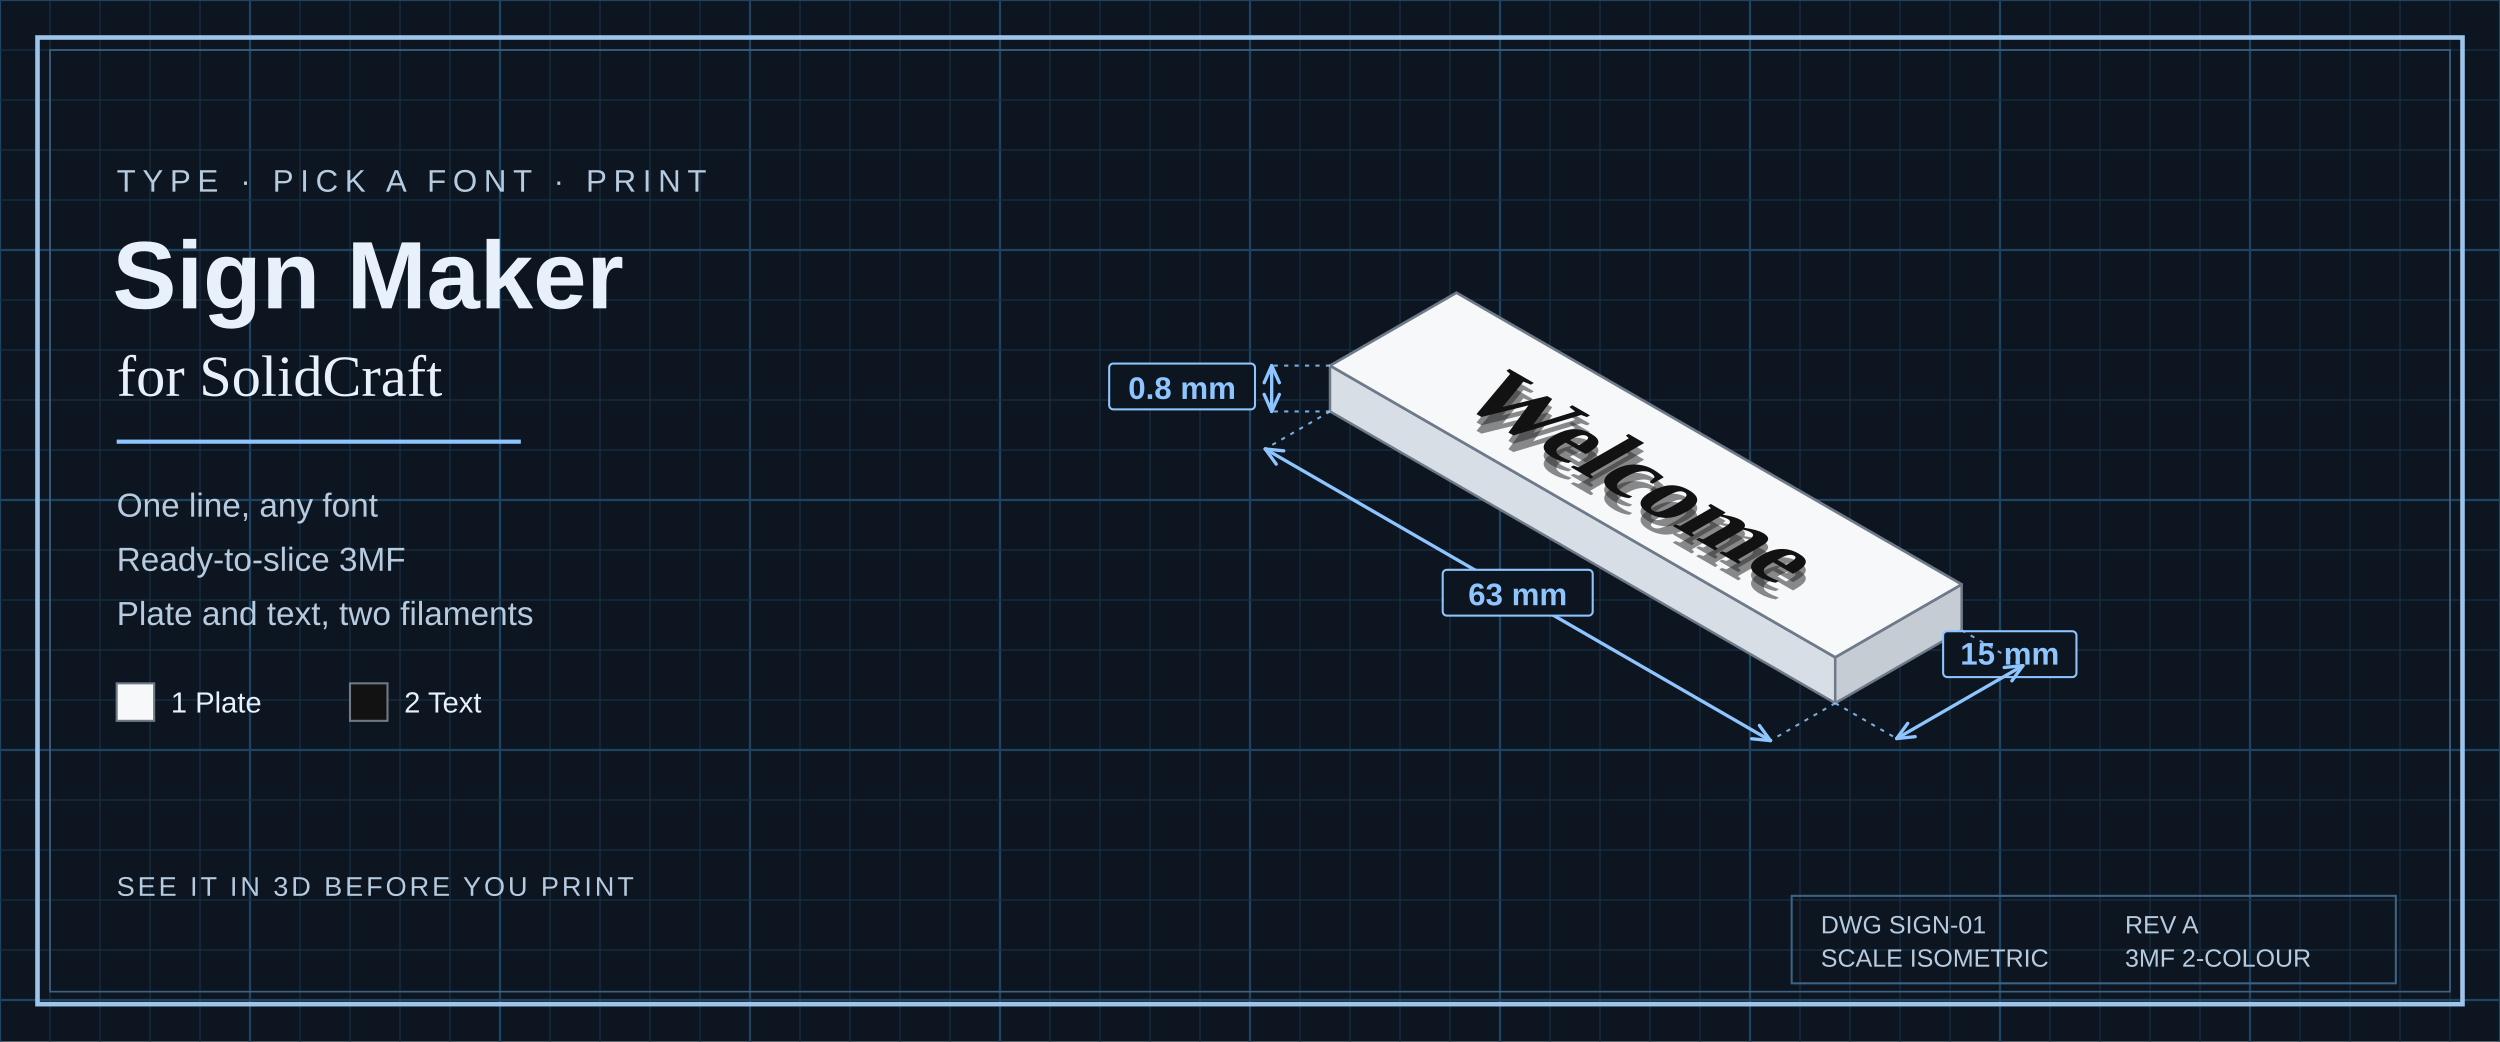
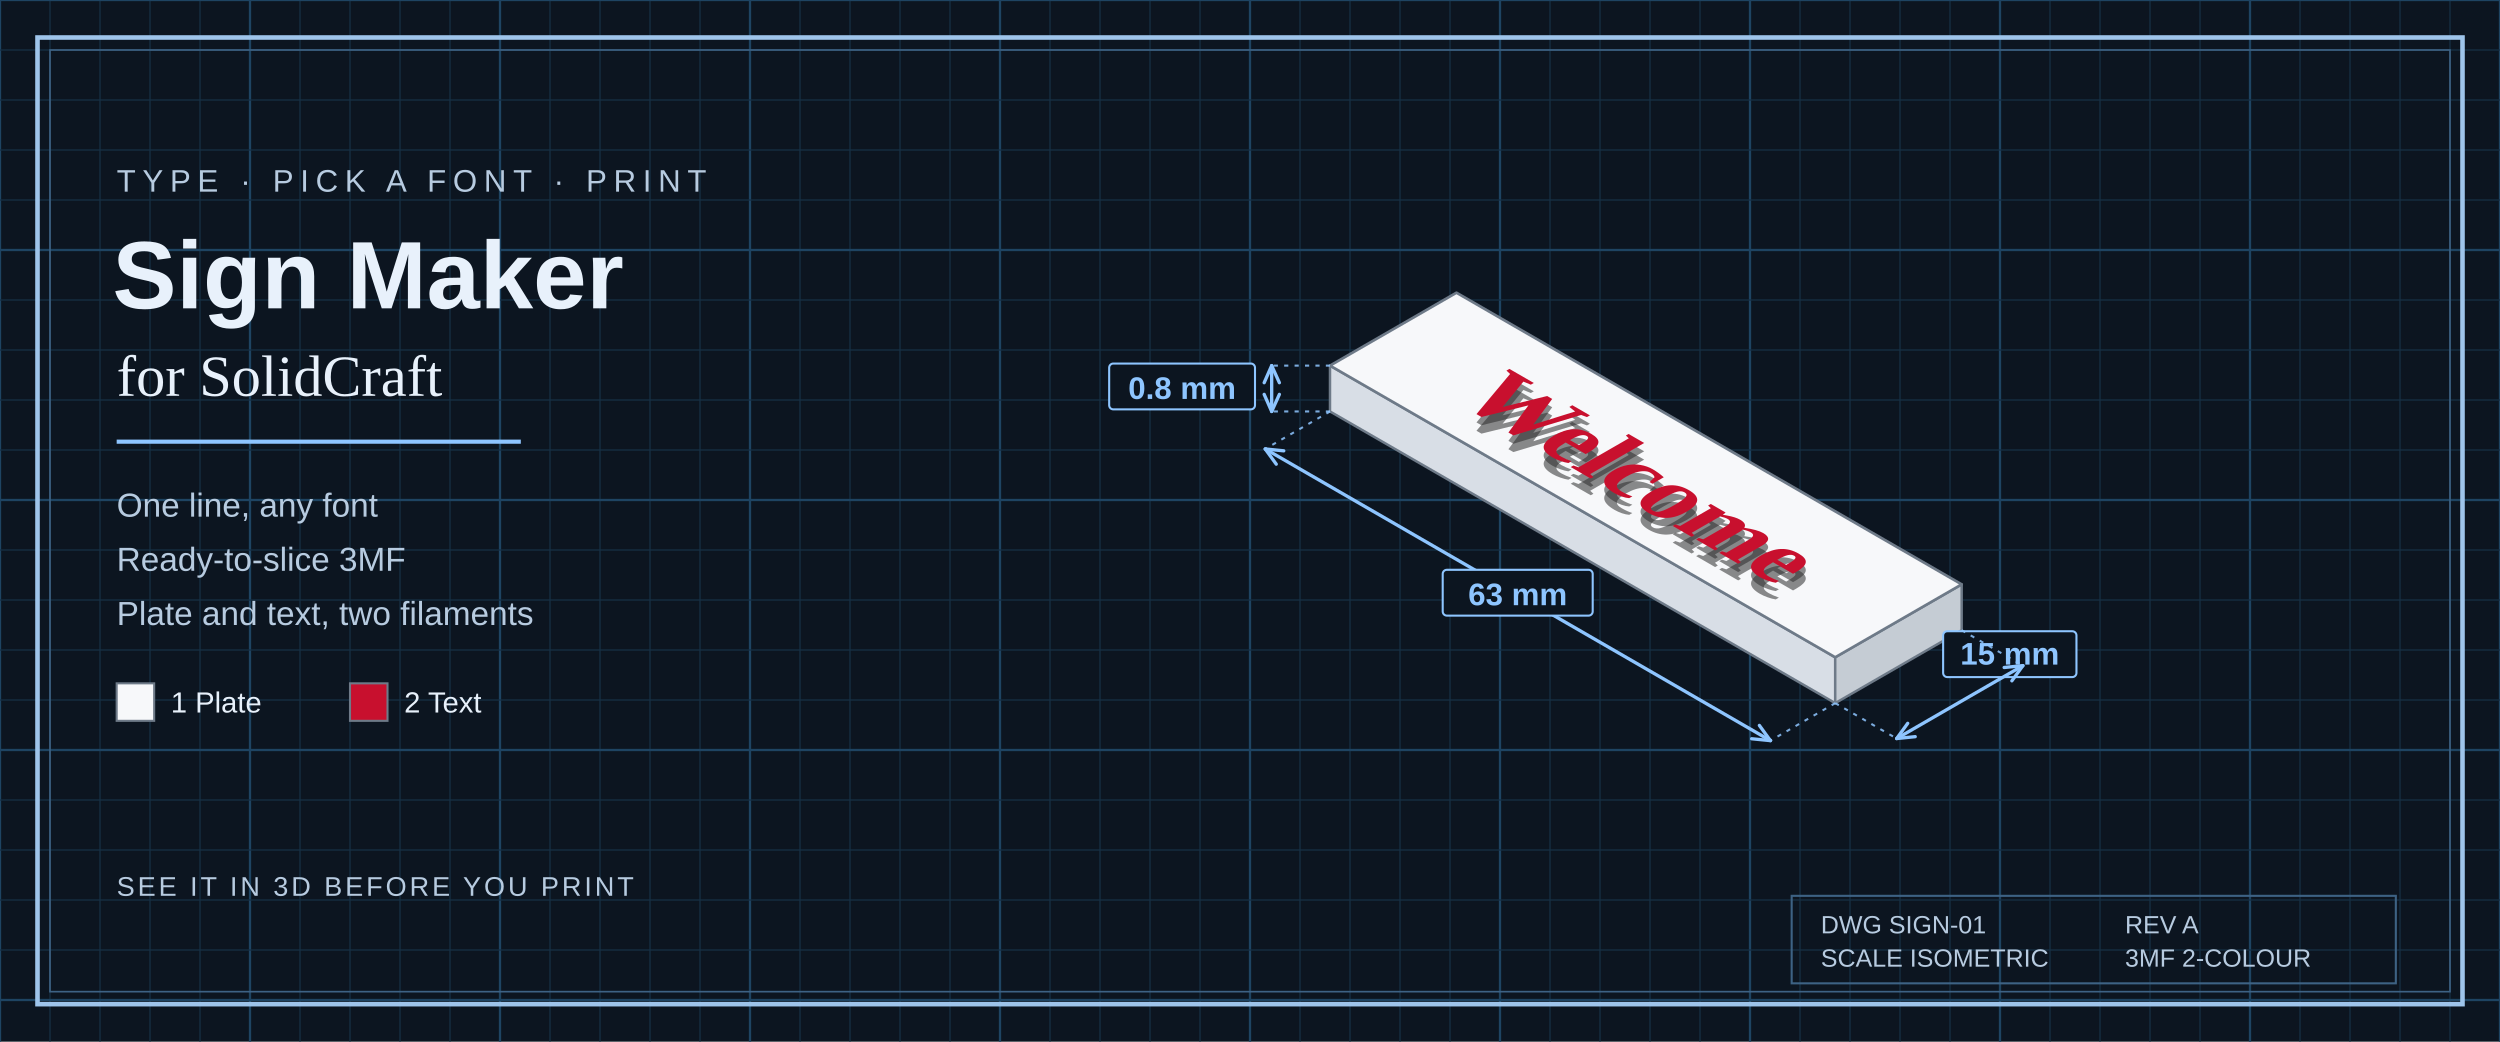
<svg xmlns="http://www.w3.org/2000/svg" viewBox="0 0 1200 500" width="1200" height="500" role="img" aria-label="Illustration: Sign Maker for SolidCraft, an isometric two-colour sign reading Welcome">
  <rect width="1200" height="500" fill="#0c1520" />
  <line x1="0" y1="0" x2="0" y2="500" stroke="#1e4462" stroke-width="1.1" />
  <line x1="24" y1="0" x2="24" y2="500" stroke="#163044" stroke-width="0.6" />
  <line x1="48" y1="0" x2="48" y2="500" stroke="#163044" stroke-width="0.6" />
  <line x1="72" y1="0" x2="72" y2="500" stroke="#163044" stroke-width="0.6" />
  <line x1="96" y1="0" x2="96" y2="500" stroke="#163044" stroke-width="0.6" />
  <line x1="120" y1="0" x2="120" y2="500" stroke="#1e4462" stroke-width="1.1" />
  <line x1="144" y1="0" x2="144" y2="500" stroke="#163044" stroke-width="0.6" />
  <line x1="168" y1="0" x2="168" y2="500" stroke="#163044" stroke-width="0.6" />
  <line x1="192" y1="0" x2="192" y2="500" stroke="#163044" stroke-width="0.6" />
  <line x1="216" y1="0" x2="216" y2="500" stroke="#163044" stroke-width="0.6" />
  <line x1="240" y1="0" x2="240" y2="500" stroke="#1e4462" stroke-width="1.1" />
  <line x1="264" y1="0" x2="264" y2="500" stroke="#163044" stroke-width="0.6" />
  <line x1="288" y1="0" x2="288" y2="500" stroke="#163044" stroke-width="0.6" />
  <line x1="312" y1="0" x2="312" y2="500" stroke="#163044" stroke-width="0.6" />
  <line x1="336" y1="0" x2="336" y2="500" stroke="#163044" stroke-width="0.6" />
  <line x1="360" y1="0" x2="360" y2="500" stroke="#1e4462" stroke-width="1.1" />
  <line x1="384" y1="0" x2="384" y2="500" stroke="#163044" stroke-width="0.6" />
  <line x1="408" y1="0" x2="408" y2="500" stroke="#163044" stroke-width="0.6" />
  <line x1="432" y1="0" x2="432" y2="500" stroke="#163044" stroke-width="0.6" />
  <line x1="456" y1="0" x2="456" y2="500" stroke="#163044" stroke-width="0.6" />
  <line x1="480" y1="0" x2="480" y2="500" stroke="#1e4462" stroke-width="1.1" />
  <line x1="504" y1="0" x2="504" y2="500" stroke="#163044" stroke-width="0.6" />
  <line x1="528" y1="0" x2="528" y2="500" stroke="#163044" stroke-width="0.6" />
  <line x1="552" y1="0" x2="552" y2="500" stroke="#163044" stroke-width="0.6" />
  <line x1="576" y1="0" x2="576" y2="500" stroke="#163044" stroke-width="0.6" />
  <line x1="600" y1="0" x2="600" y2="500" stroke="#1e4462" stroke-width="1.1" />
  <line x1="624" y1="0" x2="624" y2="500" stroke="#163044" stroke-width="0.6" />
  <line x1="648" y1="0" x2="648" y2="500" stroke="#163044" stroke-width="0.6" />
  <line x1="672" y1="0" x2="672" y2="500" stroke="#163044" stroke-width="0.6" />
  <line x1="696" y1="0" x2="696" y2="500" stroke="#163044" stroke-width="0.6" />
  <line x1="720" y1="0" x2="720" y2="500" stroke="#1e4462" stroke-width="1.1" />
  <line x1="744" y1="0" x2="744" y2="500" stroke="#163044" stroke-width="0.6" />
  <line x1="768" y1="0" x2="768" y2="500" stroke="#163044" stroke-width="0.6" />
  <line x1="792" y1="0" x2="792" y2="500" stroke="#163044" stroke-width="0.6" />
  <line x1="816" y1="0" x2="816" y2="500" stroke="#163044" stroke-width="0.6" />
  <line x1="840" y1="0" x2="840" y2="500" stroke="#1e4462" stroke-width="1.1" />
  <line x1="864" y1="0" x2="864" y2="500" stroke="#163044" stroke-width="0.6" />
  <line x1="888" y1="0" x2="888" y2="500" stroke="#163044" stroke-width="0.6" />
  <line x1="912" y1="0" x2="912" y2="500" stroke="#163044" stroke-width="0.6" />
  <line x1="936" y1="0" x2="936" y2="500" stroke="#163044" stroke-width="0.6" />
  <line x1="960" y1="0" x2="960" y2="500" stroke="#1e4462" stroke-width="1.1" />
  <line x1="984" y1="0" x2="984" y2="500" stroke="#163044" stroke-width="0.6" />
  <line x1="1008" y1="0" x2="1008" y2="500" stroke="#163044" stroke-width="0.6" />
  <line x1="1032" y1="0" x2="1032" y2="500" stroke="#163044" stroke-width="0.6" />
  <line x1="1056" y1="0" x2="1056" y2="500" stroke="#163044" stroke-width="0.6" />
  <line x1="1080" y1="0" x2="1080" y2="500" stroke="#1e4462" stroke-width="1.1" />
  <line x1="1104" y1="0" x2="1104" y2="500" stroke="#163044" stroke-width="0.6" />
  <line x1="1128" y1="0" x2="1128" y2="500" stroke="#163044" stroke-width="0.6" />
  <line x1="1152" y1="0" x2="1152" y2="500" stroke="#163044" stroke-width="0.6" />
  <line x1="1176" y1="0" x2="1176" y2="500" stroke="#163044" stroke-width="0.6" />
  <line x1="1200" y1="0" x2="1200" y2="500" stroke="#1e4462" stroke-width="1.1" />
  <line x1="0" y1="0" x2="1200" y2="0" stroke="#1e4462" stroke-width="1.1" />
  <line x1="0" y1="24" x2="1200" y2="24" stroke="#163044" stroke-width="0.6" />
  <line x1="0" y1="48" x2="1200" y2="48" stroke="#163044" stroke-width="0.6" />
  <line x1="0" y1="72" x2="1200" y2="72" stroke="#163044" stroke-width="0.6" />
  <line x1="0" y1="96" x2="1200" y2="96" stroke="#163044" stroke-width="0.6" />
  <line x1="0" y1="120" x2="1200" y2="120" stroke="#1e4462" stroke-width="1.1" />
  <line x1="0" y1="144" x2="1200" y2="144" stroke="#163044" stroke-width="0.6" />
  <line x1="0" y1="168" x2="1200" y2="168" stroke="#163044" stroke-width="0.6" />
  <line x1="0" y1="192" x2="1200" y2="192" stroke="#163044" stroke-width="0.6" />
  <line x1="0" y1="216" x2="1200" y2="216" stroke="#163044" stroke-width="0.6" />
  <line x1="0" y1="240" x2="1200" y2="240" stroke="#1e4462" stroke-width="1.1" />
  <line x1="0" y1="264" x2="1200" y2="264" stroke="#163044" stroke-width="0.6" />
  <line x1="0" y1="288" x2="1200" y2="288" stroke="#163044" stroke-width="0.6" />
  <line x1="0" y1="312" x2="1200" y2="312" stroke="#163044" stroke-width="0.6" />
  <line x1="0" y1="336" x2="1200" y2="336" stroke="#163044" stroke-width="0.6" />
  <line x1="0" y1="360" x2="1200" y2="360" stroke="#1e4462" stroke-width="1.1" />
  <line x1="0" y1="384" x2="1200" y2="384" stroke="#163044" stroke-width="0.6" />
  <line x1="0" y1="408" x2="1200" y2="408" stroke="#163044" stroke-width="0.6" />
  <line x1="0" y1="432" x2="1200" y2="432" stroke="#163044" stroke-width="0.6" />
  <line x1="0" y1="456" x2="1200" y2="456" stroke="#163044" stroke-width="0.6" />
  <line x1="0" y1="480" x2="1200" y2="480" stroke="#1e4462" stroke-width="1.1" />
  <rect x="18" y="18" width="1164" height="464" fill="none" stroke="#9ec4ea" stroke-width="2.2" />
  <rect x="24" y="24" width="1152" height="452" fill="none" stroke="#3d6284" stroke-width="0.8" />
  <text x="56" y="92" fill="#b7cbe0" font-family="Segoe UI, Liberation Sans, DejaVu Sans, sans-serif" font-size="15" letter-spacing="3.2">TYPE  ·  PICK A FONT  ·  PRINT</text>
  <text x="54" y="148" fill="#e8f1fb" font-family="Segoe UI, Liberation Sans, DejaVu Sans, sans-serif" font-size="46" font-weight="700">Sign Maker</text>
  <text x="56" y="190" fill="#e8f1fb" font-family="Georgia, Liberation Serif, Times New Roman, serif" font-size="28">for SolidCraft</text>
  <line x1="56" y1="212" x2="250" y2="212" stroke="#8ec5ff" stroke-width="2" />
  <text x="56" y="248" fill="#b7cbe0" font-family="Segoe UI, Liberation Sans, DejaVu Sans, sans-serif" font-size="16">One line, any font</text>
  <text x="56" y="274" fill="#b7cbe0" font-family="Segoe UI, Liberation Sans, DejaVu Sans, sans-serif" font-size="16">Ready-to-slice 3MF</text>
  <text x="56" y="300" fill="#b7cbe0" font-family="Segoe UI, Liberation Sans, DejaVu Sans, sans-serif" font-size="16">Plate and text, two filaments</text>
  <rect x="56" y="328" width="18" height="18" fill="#f7f8fa" stroke="#6e7a88" />
  <text x="82" y="342" fill="#e8f1fb" font-family="Segoe UI, Liberation Sans, DejaVu Sans, sans-serif" font-size="14">1  Plate</text>
-   <rect x="168" y="328" width="18" height="18" fill="#121212" stroke="#6e7a88" />
+   <rect x="168" y="328" width="18" height="18" fill="#c8102e" stroke="#6e7a88" />
  <text x="194" y="342" fill="#e8f1fb" font-family="Segoe UI, Liberation Sans, DejaVu Sans, sans-serif" font-size="14">2  Text</text>
  <text x="56" y="430" fill="#b7cbe0" font-family="Segoe UI, Liberation Sans, DejaVu Sans, sans-serif" font-size="13" letter-spacing="1.4">SEE IT IN 3D BEFORE YOU PRINT</text>
  <polygon points="638.4,197.5 880.9,337.5 880.9,315.5 638.4,175.5" fill="#d8dee6" stroke="#6e7a88" stroke-width="1.2" stroke-linejoin="round" />
  <polygon points="941.6,302.5 880.9,337.5 880.9,315.5 941.6,280.5" fill="#c5ccd4" stroke="#6e7a88" stroke-width="1.2" stroke-linejoin="round" />
  <polygon points="699.1,140.5 941.6,280.5 880.9,315.5 638.4,175.5" fill="#f7f8fa" stroke="#6e7a88" stroke-width="1.3" stroke-linejoin="round" />
  <g transform="translate(790.0,228.0)">
    <g transform="translate(0,8)" opacity="0.55">
      <text transform="matrix(0.866,0.5,-0.8663,0.4995,0,0) translate(0,17)" text-anchor="middle" font-family="Georgia, 'Liberation Serif', 'Times New Roman', serif" font-size="46" font-weight="700" fill="#2c2c2c">Welcome</text>
    </g>
    <g transform="translate(0,4)" opacity="0.55">
      <text transform="matrix(0.866,0.5,-0.8663,0.4995,0,0) translate(0,17)" text-anchor="middle" font-family="Georgia, 'Liberation Serif', 'Times New Roman', serif" font-size="46" font-weight="700" fill="#2c2c2c">Welcome</text>
    </g>
    <g transform="translate(0,0)">
-       <text transform="matrix(0.866,0.5,-0.8663,0.4995,0,0) translate(0,17)" text-anchor="middle" font-family="Georgia, 'Liberation Serif', 'Times New Roman', serif" font-size="46" font-weight="700" fill="#121212">Welcome</text>
+       <text transform="matrix(0.866,0.5,-0.8663,0.4995,0,0) translate(0,17)" text-anchor="middle" font-family="Georgia, 'Liberation Serif', 'Times New Roman', serif" font-size="46" font-weight="700" fill="#c8102e">Welcome</text>
    </g>
  </g>
  <line x1="638.4" y1="197.5" x2="607.3" y2="215.5" stroke="#8ec5ff" stroke-width="1" stroke-dasharray="2 3" opacity="0.85" />
  <line x1="880.9" y1="337.5" x2="849.8" y2="355.5" stroke="#8ec5ff" stroke-width="1" stroke-dasharray="2 3" opacity="0.85" />
  <line x1="607.3" y1="215.5" x2="849.8" y2="355.5" stroke="#8ec5ff" stroke-width="1.6" />
  <line x1="607.3" y1="215.5" x2="612.6" y2="222.8" stroke="#8ec5ff" stroke-width="1.6" stroke-linecap="round" />
  <line x1="607.3" y1="215.5" x2="616.2" y2="216.4" stroke="#8ec5ff" stroke-width="1.6" stroke-linecap="round" />
  <line x1="849.8" y1="355.5" x2="844.5" y2="348.2" stroke="#8ec5ff" stroke-width="1.6" stroke-linecap="round" />
  <line x1="849.8" y1="355.5" x2="840.8" y2="354.6" stroke="#8ec5ff" stroke-width="1.6" stroke-linecap="round" />
  <g font-family="Segoe UI, Liberation Sans, DejaVu Sans, sans-serif" font-size="15" font-weight="700" fill="#8ec5ff">
    <rect x="692.5" y="273.5" width="72" height="22" rx="2" fill="#0c1520" stroke="#8ec5ff" stroke-width="1" />
    <text x="728.5" y="290.5" text-anchor="middle">63 mm</text>
    <rect x="932.7" y="303.0" width="64" height="22" rx="2" fill="#0c1520" stroke="#8ec5ff" stroke-width="1" />
    <text x="964.7" y="319.0" text-anchor="middle">15 mm</text>
    <rect x="532.4" y="174.5" width="70" height="22" rx="2" fill="#0c1520" stroke="#8ec5ff" stroke-width="1" />
    <text x="567.4" y="191.5" text-anchor="middle">0.8 mm</text>
  </g>
  <line x1="638.4" y1="197.5" x2="610.4" y2="197.5" stroke="#8ec5ff" stroke-width="1" stroke-dasharray="2 3" opacity="0.85" />
  <line x1="638.4" y1="175.5" x2="610.4" y2="175.5" stroke="#8ec5ff" stroke-width="1" stroke-dasharray="2 3" opacity="0.85" />
  <line x1="610.4" y1="197.5" x2="610.4" y2="175.5" stroke="#8ec5ff" stroke-width="1.6" />
  <line x1="610.4" y1="197.5" x2="614.1" y2="189.3" stroke="#8ec5ff" stroke-width="1.6" stroke-linecap="round" />
  <line x1="610.4" y1="197.5" x2="606.8" y2="189.3" stroke="#8ec5ff" stroke-width="1.6" stroke-linecap="round" />
  <line x1="610.4" y1="175.5" x2="606.8" y2="183.7" stroke="#8ec5ff" stroke-width="1.6" stroke-linecap="round" />
  <line x1="610.4" y1="175.5" x2="614.1" y2="183.7" stroke="#8ec5ff" stroke-width="1.6" stroke-linecap="round" />
  <line x1="941.6" y1="302.5" x2="971.0" y2="319.5" stroke="#8ec5ff" stroke-width="1" stroke-dasharray="2 3" opacity="0.85" />
  <line x1="880.9" y1="337.5" x2="910.4" y2="354.5" stroke="#8ec5ff" stroke-width="1" stroke-dasharray="2 3" opacity="0.85" />
  <line x1="971.0" y1="319.5" x2="910.4" y2="354.5" stroke="#8ec5ff" stroke-width="1.6" />
  <line x1="971.0" y1="319.5" x2="962.0" y2="320.4" stroke="#8ec5ff" stroke-width="1.6" stroke-linecap="round" />
  <line x1="971.0" y1="319.5" x2="965.7" y2="326.8" stroke="#8ec5ff" stroke-width="1.6" stroke-linecap="round" />
  <line x1="910.4" y1="354.5" x2="919.3" y2="353.6" stroke="#8ec5ff" stroke-width="1.6" stroke-linecap="round" />
  <line x1="910.4" y1="354.5" x2="915.7" y2="347.2" stroke="#8ec5ff" stroke-width="1.6" stroke-linecap="round" />
  <g font-family="Segoe UI, Liberation Sans, DejaVu Sans, sans-serif" font-size="12" fill="#b7cbe0">
    <rect x="860" y="430" width="290" height="42" fill="none" stroke="#3d6284" />
    <text x="874" y="448">DWG  SIGN-01</text>
    <text x="874" y="464">SCALE  ISOMETRIC</text>
    <text x="1020" y="448">REV  A</text>
    <text x="1020" y="464">3MF  2-COLOUR</text>
  </g>
</svg>
